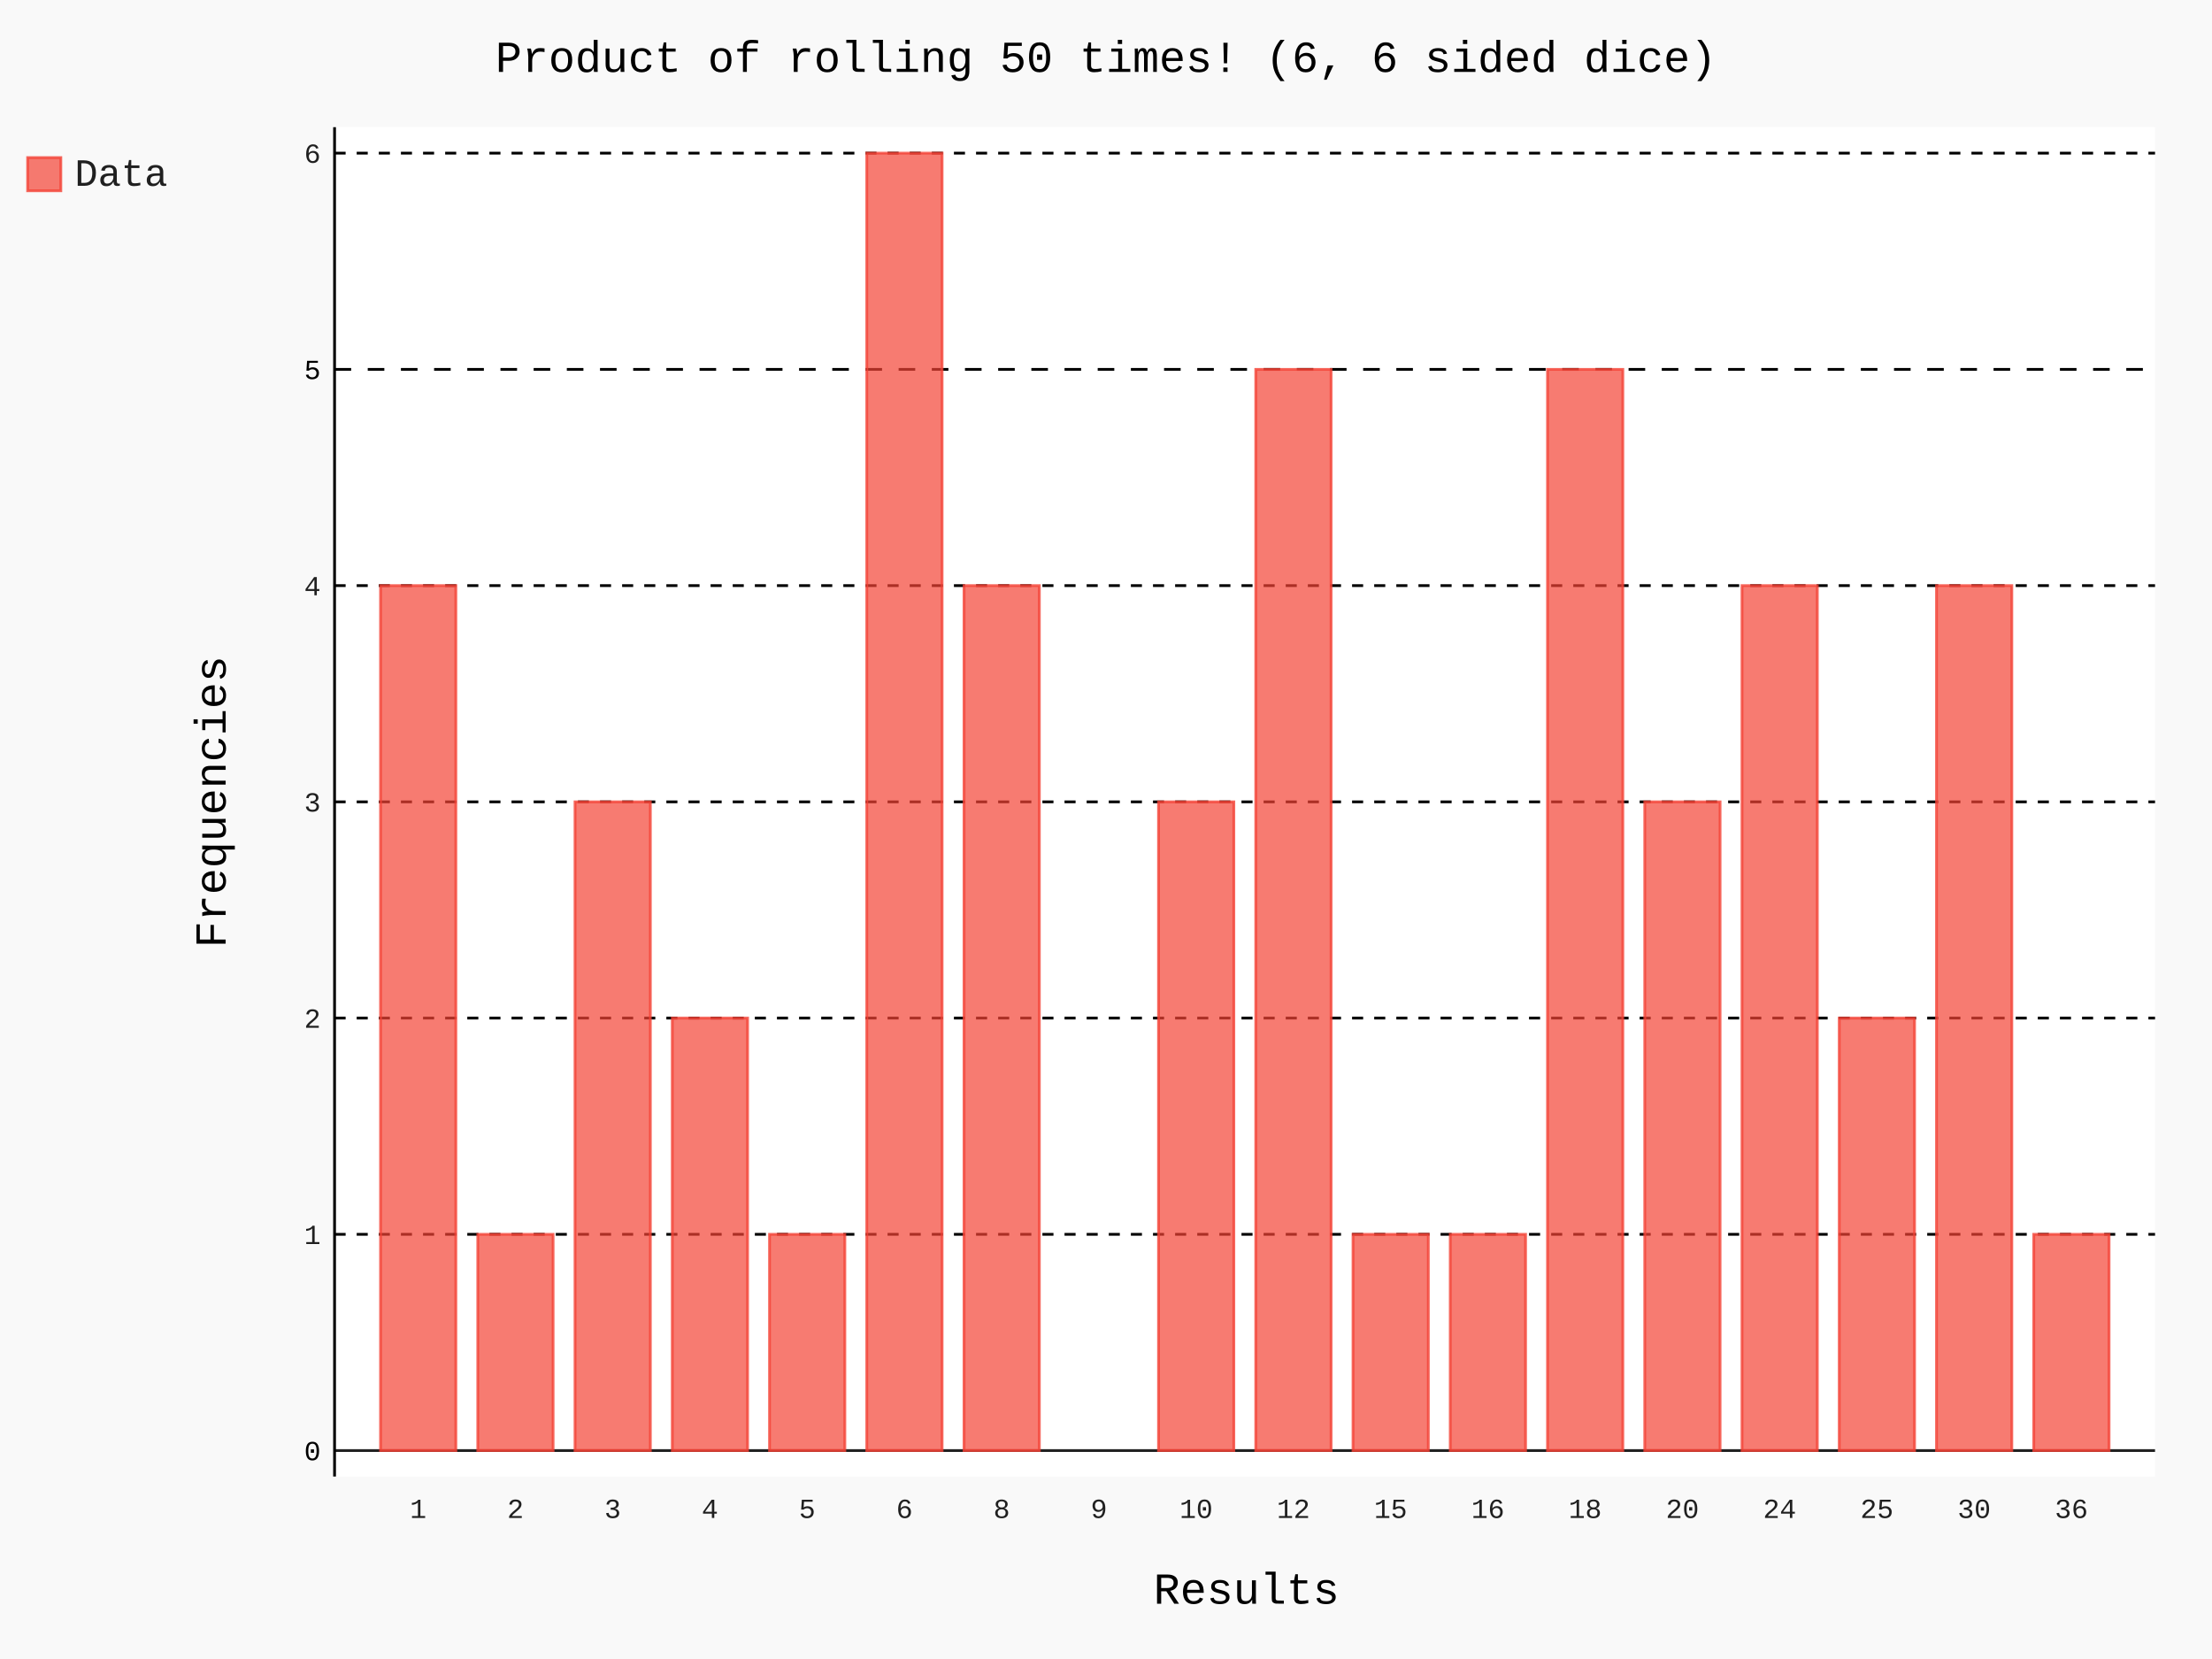
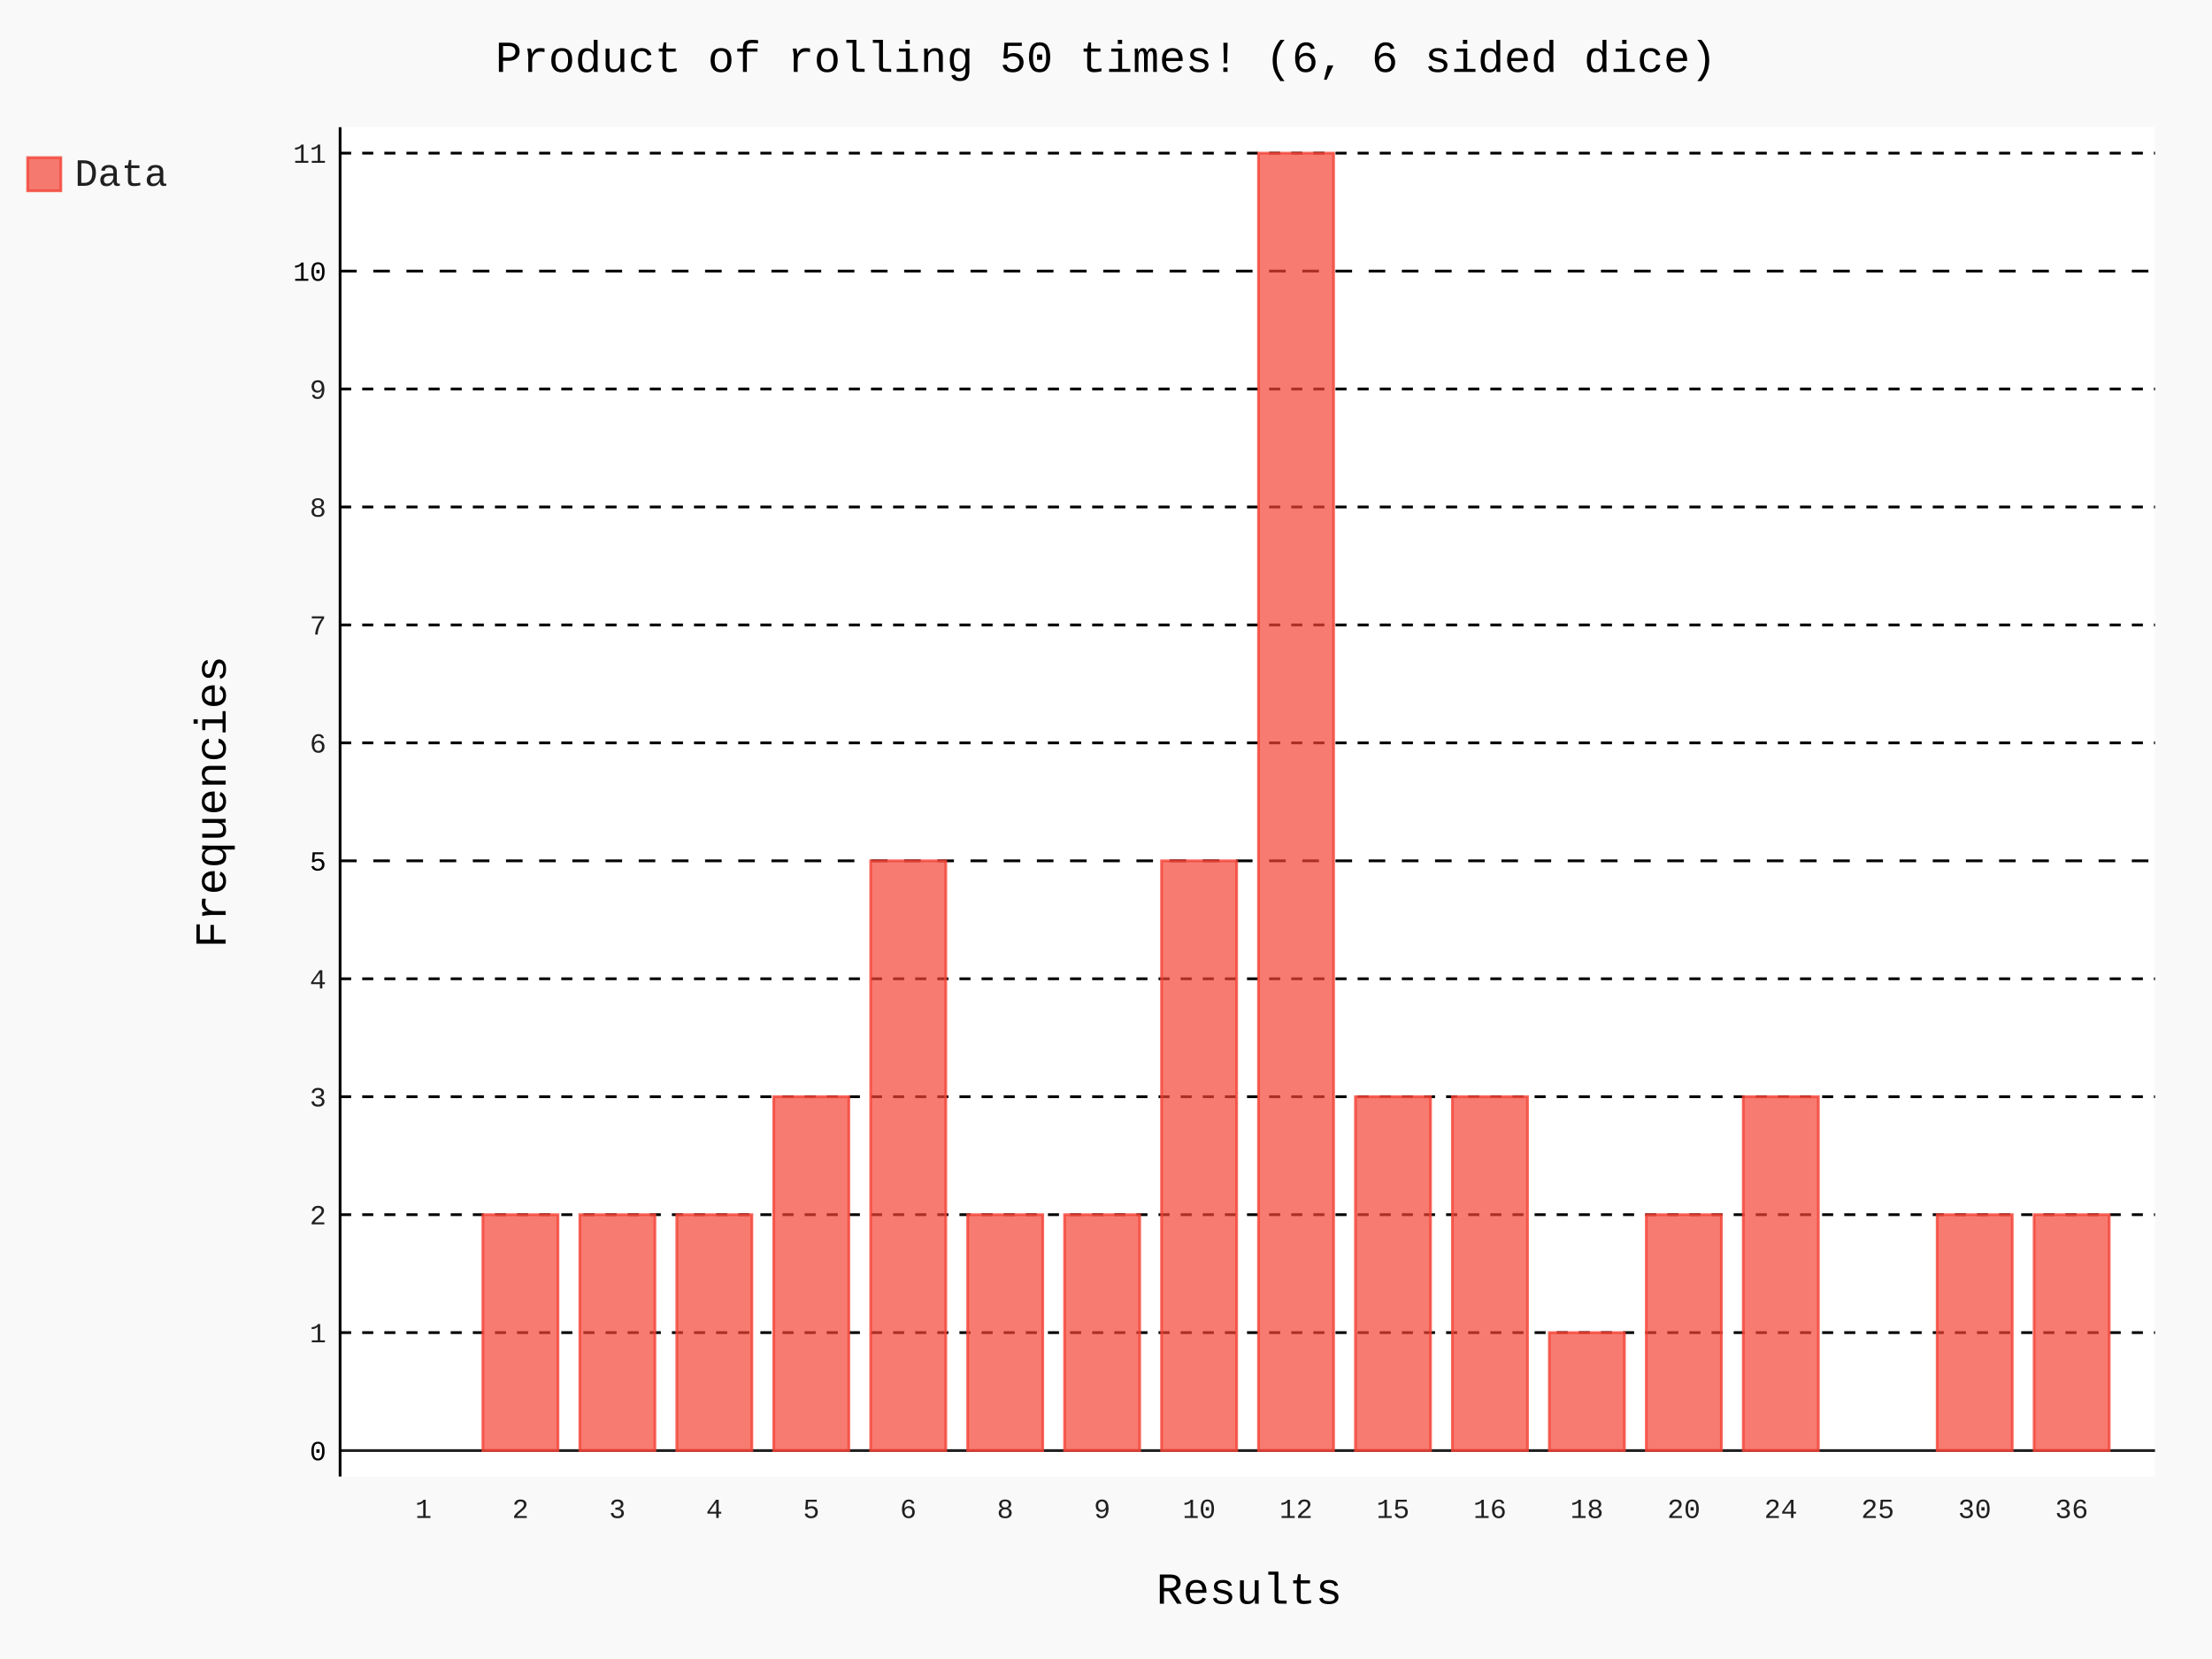
- <svg xmlns="http://www.w3.org/2000/svg" id="chart-0b79f502-2c88-40a2-9bb6-21e44902059f" class="pygal-chart" viewBox="0 0 800 600">
+ <svg xmlns="http://www.w3.org/2000/svg" id="chart-172d696c-5601-40f4-a5d8-858a69f622d5" class="pygal-chart" viewBox="0 0 800 600">
  <defs>
-     <style type="text/css">#chart-0b79f502-2c88-40a2-9bb6-21e44902059f{-webkit-user-select:none;-webkit-font-smoothing:antialiased;font-family:Consolas,"Liberation Mono",Menlo,Courier,monospace}#chart-0b79f502-2c88-40a2-9bb6-21e44902059f .title{font-family:Consolas,"Liberation Mono",Menlo,Courier,monospace;font-size:16px}#chart-0b79f502-2c88-40a2-9bb6-21e44902059f .legends .legend text{font-family:Consolas,"Liberation Mono",Menlo,Courier,monospace;font-size:14px}#chart-0b79f502-2c88-40a2-9bb6-21e44902059f .axis text{font-family:Consolas,"Liberation Mono",Menlo,Courier,monospace;font-size:10px}#chart-0b79f502-2c88-40a2-9bb6-21e44902059f .axis text.major{font-family:Consolas,"Liberation Mono",Menlo,Courier,monospace;font-size:10px}#chart-0b79f502-2c88-40a2-9bb6-21e44902059f .text-overlay text.value{font-family:Consolas,"Liberation Mono",Menlo,Courier,monospace;font-size:16px}#chart-0b79f502-2c88-40a2-9bb6-21e44902059f .text-overlay text.label{font-family:Consolas,"Liberation Mono",Menlo,Courier,monospace;font-size:10px}#chart-0b79f502-2c88-40a2-9bb6-21e44902059f .tooltip{font-family:Consolas,"Liberation Mono",Menlo,Courier,monospace;font-size:14px}#chart-0b79f502-2c88-40a2-9bb6-21e44902059f text.no_data{font-family:Consolas,"Liberation Mono",Menlo,Courier,monospace;font-size:64px}
- #chart-0b79f502-2c88-40a2-9bb6-21e44902059f{background-color:rgba(249,249,249,1)}#chart-0b79f502-2c88-40a2-9bb6-21e44902059f path,#chart-0b79f502-2c88-40a2-9bb6-21e44902059f line,#chart-0b79f502-2c88-40a2-9bb6-21e44902059f rect,#chart-0b79f502-2c88-40a2-9bb6-21e44902059f circle{-webkit-transition:150ms;-moz-transition:150ms;transition:150ms}#chart-0b79f502-2c88-40a2-9bb6-21e44902059f .graph &gt; .background{fill:rgba(249,249,249,1)}#chart-0b79f502-2c88-40a2-9bb6-21e44902059f .plot &gt; .background{fill:rgba(255,255,255,1)}#chart-0b79f502-2c88-40a2-9bb6-21e44902059f .graph{fill:rgba(0,0,0,.87)}#chart-0b79f502-2c88-40a2-9bb6-21e44902059f text.no_data{fill:rgba(0,0,0,1)}#chart-0b79f502-2c88-40a2-9bb6-21e44902059f .title{fill:rgba(0,0,0,1)}#chart-0b79f502-2c88-40a2-9bb6-21e44902059f .legends .legend text{fill:rgba(0,0,0,.87)}#chart-0b79f502-2c88-40a2-9bb6-21e44902059f .legends .legend:hover text{fill:rgba(0,0,0,1)}#chart-0b79f502-2c88-40a2-9bb6-21e44902059f .axis .line{stroke:rgba(0,0,0,1)}#chart-0b79f502-2c88-40a2-9bb6-21e44902059f .axis .guide.line{stroke:rgba(0,0,0,.54)}#chart-0b79f502-2c88-40a2-9bb6-21e44902059f .axis .major.line{stroke:rgba(0,0,0,.87)}#chart-0b79f502-2c88-40a2-9bb6-21e44902059f .axis text.major{fill:rgba(0,0,0,1)}#chart-0b79f502-2c88-40a2-9bb6-21e44902059f .axis.y .guides:hover .guide.line,#chart-0b79f502-2c88-40a2-9bb6-21e44902059f .line-graph .axis.x .guides:hover .guide.line,#chart-0b79f502-2c88-40a2-9bb6-21e44902059f .stackedline-graph .axis.x .guides:hover .guide.line,#chart-0b79f502-2c88-40a2-9bb6-21e44902059f .xy-graph .axis.x .guides:hover .guide.line{stroke:rgba(0,0,0,1)}#chart-0b79f502-2c88-40a2-9bb6-21e44902059f .axis .guides:hover text{fill:rgba(0,0,0,1)}#chart-0b79f502-2c88-40a2-9bb6-21e44902059f .reactive{fill-opacity:.7;stroke-opacity:.8;stroke-width:1}#chart-0b79f502-2c88-40a2-9bb6-21e44902059f .ci{stroke:rgba(0,0,0,.87)}#chart-0b79f502-2c88-40a2-9bb6-21e44902059f .reactive.active,#chart-0b79f502-2c88-40a2-9bb6-21e44902059f .active .reactive{fill-opacity:.8;stroke-opacity:.9;stroke-width:4}#chart-0b79f502-2c88-40a2-9bb6-21e44902059f .ci .reactive.active{stroke-width:1.5}#chart-0b79f502-2c88-40a2-9bb6-21e44902059f .series text{fill:rgba(0,0,0,1)}#chart-0b79f502-2c88-40a2-9bb6-21e44902059f .tooltip rect{fill:rgba(255,255,255,1);stroke:rgba(0,0,0,1);-webkit-transition:opacity 150ms;-moz-transition:opacity 150ms;transition:opacity 150ms}#chart-0b79f502-2c88-40a2-9bb6-21e44902059f .tooltip .label{fill:rgba(0,0,0,.87)}#chart-0b79f502-2c88-40a2-9bb6-21e44902059f .tooltip .label{fill:rgba(0,0,0,.87)}#chart-0b79f502-2c88-40a2-9bb6-21e44902059f .tooltip .legend{font-size:.8em;fill:rgba(0,0,0,.54)}#chart-0b79f502-2c88-40a2-9bb6-21e44902059f .tooltip .x_label{font-size:.6em;fill:rgba(0,0,0,1)}#chart-0b79f502-2c88-40a2-9bb6-21e44902059f .tooltip .xlink{font-size:.5em;text-decoration:underline}#chart-0b79f502-2c88-40a2-9bb6-21e44902059f .tooltip .value{font-size:1.5em}#chart-0b79f502-2c88-40a2-9bb6-21e44902059f .bound{font-size:.5em}#chart-0b79f502-2c88-40a2-9bb6-21e44902059f .max-value{font-size:.75em;fill:rgba(0,0,0,.54)}#chart-0b79f502-2c88-40a2-9bb6-21e44902059f .map-element{fill:rgba(255,255,255,1);stroke:rgba(0,0,0,.54) !important}#chart-0b79f502-2c88-40a2-9bb6-21e44902059f .map-element .reactive{fill-opacity:inherit;stroke-opacity:inherit}#chart-0b79f502-2c88-40a2-9bb6-21e44902059f .color-0,#chart-0b79f502-2c88-40a2-9bb6-21e44902059f .color-0 a:visited{stroke:#F44336;fill:#F44336}#chart-0b79f502-2c88-40a2-9bb6-21e44902059f .text-overlay .color-0 text{fill:black}
- #chart-0b79f502-2c88-40a2-9bb6-21e44902059f text.no_data{text-anchor:middle}#chart-0b79f502-2c88-40a2-9bb6-21e44902059f .guide.line{fill:none}#chart-0b79f502-2c88-40a2-9bb6-21e44902059f .centered{text-anchor:middle}#chart-0b79f502-2c88-40a2-9bb6-21e44902059f .title{text-anchor:middle}#chart-0b79f502-2c88-40a2-9bb6-21e44902059f .legends .legend text{fill-opacity:1}#chart-0b79f502-2c88-40a2-9bb6-21e44902059f .axis.x text{text-anchor:middle}#chart-0b79f502-2c88-40a2-9bb6-21e44902059f .axis.x:not(.web) text[transform]{text-anchor:start}#chart-0b79f502-2c88-40a2-9bb6-21e44902059f .axis.x:not(.web) text[transform].backwards{text-anchor:end}#chart-0b79f502-2c88-40a2-9bb6-21e44902059f .axis.y text{text-anchor:end}#chart-0b79f502-2c88-40a2-9bb6-21e44902059f .axis.y text[transform].backwards{text-anchor:start}#chart-0b79f502-2c88-40a2-9bb6-21e44902059f .axis.y2 text{text-anchor:start}#chart-0b79f502-2c88-40a2-9bb6-21e44902059f .axis.y2 text[transform].backwards{text-anchor:end}#chart-0b79f502-2c88-40a2-9bb6-21e44902059f .axis .guide.line{stroke-dasharray:4,4;stroke:black}#chart-0b79f502-2c88-40a2-9bb6-21e44902059f .axis .major.guide.line{stroke-dasharray:6,6;stroke:black}#chart-0b79f502-2c88-40a2-9bb6-21e44902059f .horizontal .axis.y .guide.line,#chart-0b79f502-2c88-40a2-9bb6-21e44902059f .horizontal .axis.y2 .guide.line,#chart-0b79f502-2c88-40a2-9bb6-21e44902059f .vertical .axis.x .guide.line{opacity:0}#chart-0b79f502-2c88-40a2-9bb6-21e44902059f .horizontal .axis.always_show .guide.line,#chart-0b79f502-2c88-40a2-9bb6-21e44902059f .vertical .axis.always_show .guide.line{opacity:1 !important}#chart-0b79f502-2c88-40a2-9bb6-21e44902059f .axis.y .guides:hover .guide.line,#chart-0b79f502-2c88-40a2-9bb6-21e44902059f .axis.y2 .guides:hover .guide.line,#chart-0b79f502-2c88-40a2-9bb6-21e44902059f .axis.x .guides:hover .guide.line{opacity:1}#chart-0b79f502-2c88-40a2-9bb6-21e44902059f .axis .guides:hover text{opacity:1}#chart-0b79f502-2c88-40a2-9bb6-21e44902059f .nofill{fill:none}#chart-0b79f502-2c88-40a2-9bb6-21e44902059f .subtle-fill{fill-opacity:.2}#chart-0b79f502-2c88-40a2-9bb6-21e44902059f .dot{stroke-width:1px;fill-opacity:1;stroke-opacity:1}#chart-0b79f502-2c88-40a2-9bb6-21e44902059f .dot.active{stroke-width:5px}#chart-0b79f502-2c88-40a2-9bb6-21e44902059f .dot.negative{fill:transparent}#chart-0b79f502-2c88-40a2-9bb6-21e44902059f text,#chart-0b79f502-2c88-40a2-9bb6-21e44902059f tspan{stroke:none !important}#chart-0b79f502-2c88-40a2-9bb6-21e44902059f .series text.active{opacity:1}#chart-0b79f502-2c88-40a2-9bb6-21e44902059f .tooltip rect{fill-opacity:.95;stroke-width:.5}#chart-0b79f502-2c88-40a2-9bb6-21e44902059f .tooltip text{fill-opacity:1}#chart-0b79f502-2c88-40a2-9bb6-21e44902059f .showable{visibility:hidden}#chart-0b79f502-2c88-40a2-9bb6-21e44902059f .showable.shown{visibility:visible}#chart-0b79f502-2c88-40a2-9bb6-21e44902059f .gauge-background{fill:rgba(229,229,229,1);stroke:none}#chart-0b79f502-2c88-40a2-9bb6-21e44902059f .bg-lines{stroke:rgba(249,249,249,1);stroke-width:2px}</style>
+     <style type="text/css">#chart-172d696c-5601-40f4-a5d8-858a69f622d5{-webkit-user-select:none;-webkit-font-smoothing:antialiased;font-family:Consolas,"Liberation Mono",Menlo,Courier,monospace}#chart-172d696c-5601-40f4-a5d8-858a69f622d5 .title{font-family:Consolas,"Liberation Mono",Menlo,Courier,monospace;font-size:16px}#chart-172d696c-5601-40f4-a5d8-858a69f622d5 .legends .legend text{font-family:Consolas,"Liberation Mono",Menlo,Courier,monospace;font-size:14px}#chart-172d696c-5601-40f4-a5d8-858a69f622d5 .axis text{font-family:Consolas,"Liberation Mono",Menlo,Courier,monospace;font-size:10px}#chart-172d696c-5601-40f4-a5d8-858a69f622d5 .axis text.major{font-family:Consolas,"Liberation Mono",Menlo,Courier,monospace;font-size:10px}#chart-172d696c-5601-40f4-a5d8-858a69f622d5 .text-overlay text.value{font-family:Consolas,"Liberation Mono",Menlo,Courier,monospace;font-size:16px}#chart-172d696c-5601-40f4-a5d8-858a69f622d5 .text-overlay text.label{font-family:Consolas,"Liberation Mono",Menlo,Courier,monospace;font-size:10px}#chart-172d696c-5601-40f4-a5d8-858a69f622d5 .tooltip{font-family:Consolas,"Liberation Mono",Menlo,Courier,monospace;font-size:14px}#chart-172d696c-5601-40f4-a5d8-858a69f622d5 text.no_data{font-family:Consolas,"Liberation Mono",Menlo,Courier,monospace;font-size:64px}
+ #chart-172d696c-5601-40f4-a5d8-858a69f622d5{background-color:rgba(249,249,249,1)}#chart-172d696c-5601-40f4-a5d8-858a69f622d5 path,#chart-172d696c-5601-40f4-a5d8-858a69f622d5 line,#chart-172d696c-5601-40f4-a5d8-858a69f622d5 rect,#chart-172d696c-5601-40f4-a5d8-858a69f622d5 circle{-webkit-transition:150ms;-moz-transition:150ms;transition:150ms}#chart-172d696c-5601-40f4-a5d8-858a69f622d5 .graph &gt; .background{fill:rgba(249,249,249,1)}#chart-172d696c-5601-40f4-a5d8-858a69f622d5 .plot &gt; .background{fill:rgba(255,255,255,1)}#chart-172d696c-5601-40f4-a5d8-858a69f622d5 .graph{fill:rgba(0,0,0,.87)}#chart-172d696c-5601-40f4-a5d8-858a69f622d5 text.no_data{fill:rgba(0,0,0,1)}#chart-172d696c-5601-40f4-a5d8-858a69f622d5 .title{fill:rgba(0,0,0,1)}#chart-172d696c-5601-40f4-a5d8-858a69f622d5 .legends .legend text{fill:rgba(0,0,0,.87)}#chart-172d696c-5601-40f4-a5d8-858a69f622d5 .legends .legend:hover text{fill:rgba(0,0,0,1)}#chart-172d696c-5601-40f4-a5d8-858a69f622d5 .axis .line{stroke:rgba(0,0,0,1)}#chart-172d696c-5601-40f4-a5d8-858a69f622d5 .axis .guide.line{stroke:rgba(0,0,0,.54)}#chart-172d696c-5601-40f4-a5d8-858a69f622d5 .axis .major.line{stroke:rgba(0,0,0,.87)}#chart-172d696c-5601-40f4-a5d8-858a69f622d5 .axis text.major{fill:rgba(0,0,0,1)}#chart-172d696c-5601-40f4-a5d8-858a69f622d5 .axis.y .guides:hover .guide.line,#chart-172d696c-5601-40f4-a5d8-858a69f622d5 .line-graph .axis.x .guides:hover .guide.line,#chart-172d696c-5601-40f4-a5d8-858a69f622d5 .stackedline-graph .axis.x .guides:hover .guide.line,#chart-172d696c-5601-40f4-a5d8-858a69f622d5 .xy-graph .axis.x .guides:hover .guide.line{stroke:rgba(0,0,0,1)}#chart-172d696c-5601-40f4-a5d8-858a69f622d5 .axis .guides:hover text{fill:rgba(0,0,0,1)}#chart-172d696c-5601-40f4-a5d8-858a69f622d5 .reactive{fill-opacity:.7;stroke-opacity:.8;stroke-width:1}#chart-172d696c-5601-40f4-a5d8-858a69f622d5 .ci{stroke:rgba(0,0,0,.87)}#chart-172d696c-5601-40f4-a5d8-858a69f622d5 .reactive.active,#chart-172d696c-5601-40f4-a5d8-858a69f622d5 .active .reactive{fill-opacity:.8;stroke-opacity:.9;stroke-width:4}#chart-172d696c-5601-40f4-a5d8-858a69f622d5 .ci .reactive.active{stroke-width:1.5}#chart-172d696c-5601-40f4-a5d8-858a69f622d5 .series text{fill:rgba(0,0,0,1)}#chart-172d696c-5601-40f4-a5d8-858a69f622d5 .tooltip rect{fill:rgba(255,255,255,1);stroke:rgba(0,0,0,1);-webkit-transition:opacity 150ms;-moz-transition:opacity 150ms;transition:opacity 150ms}#chart-172d696c-5601-40f4-a5d8-858a69f622d5 .tooltip .label{fill:rgba(0,0,0,.87)}#chart-172d696c-5601-40f4-a5d8-858a69f622d5 .tooltip .label{fill:rgba(0,0,0,.87)}#chart-172d696c-5601-40f4-a5d8-858a69f622d5 .tooltip .legend{font-size:.8em;fill:rgba(0,0,0,.54)}#chart-172d696c-5601-40f4-a5d8-858a69f622d5 .tooltip .x_label{font-size:.6em;fill:rgba(0,0,0,1)}#chart-172d696c-5601-40f4-a5d8-858a69f622d5 .tooltip .xlink{font-size:.5em;text-decoration:underline}#chart-172d696c-5601-40f4-a5d8-858a69f622d5 .tooltip .value{font-size:1.5em}#chart-172d696c-5601-40f4-a5d8-858a69f622d5 .bound{font-size:.5em}#chart-172d696c-5601-40f4-a5d8-858a69f622d5 .max-value{font-size:.75em;fill:rgba(0,0,0,.54)}#chart-172d696c-5601-40f4-a5d8-858a69f622d5 .map-element{fill:rgba(255,255,255,1);stroke:rgba(0,0,0,.54) !important}#chart-172d696c-5601-40f4-a5d8-858a69f622d5 .map-element .reactive{fill-opacity:inherit;stroke-opacity:inherit}#chart-172d696c-5601-40f4-a5d8-858a69f622d5 .color-0,#chart-172d696c-5601-40f4-a5d8-858a69f622d5 .color-0 a:visited{stroke:#F44336;fill:#F44336}#chart-172d696c-5601-40f4-a5d8-858a69f622d5 .text-overlay .color-0 text{fill:black}
+ #chart-172d696c-5601-40f4-a5d8-858a69f622d5 text.no_data{text-anchor:middle}#chart-172d696c-5601-40f4-a5d8-858a69f622d5 .guide.line{fill:none}#chart-172d696c-5601-40f4-a5d8-858a69f622d5 .centered{text-anchor:middle}#chart-172d696c-5601-40f4-a5d8-858a69f622d5 .title{text-anchor:middle}#chart-172d696c-5601-40f4-a5d8-858a69f622d5 .legends .legend text{fill-opacity:1}#chart-172d696c-5601-40f4-a5d8-858a69f622d5 .axis.x text{text-anchor:middle}#chart-172d696c-5601-40f4-a5d8-858a69f622d5 .axis.x:not(.web) text[transform]{text-anchor:start}#chart-172d696c-5601-40f4-a5d8-858a69f622d5 .axis.x:not(.web) text[transform].backwards{text-anchor:end}#chart-172d696c-5601-40f4-a5d8-858a69f622d5 .axis.y text{text-anchor:end}#chart-172d696c-5601-40f4-a5d8-858a69f622d5 .axis.y text[transform].backwards{text-anchor:start}#chart-172d696c-5601-40f4-a5d8-858a69f622d5 .axis.y2 text{text-anchor:start}#chart-172d696c-5601-40f4-a5d8-858a69f622d5 .axis.y2 text[transform].backwards{text-anchor:end}#chart-172d696c-5601-40f4-a5d8-858a69f622d5 .axis .guide.line{stroke-dasharray:4,4;stroke:black}#chart-172d696c-5601-40f4-a5d8-858a69f622d5 .axis .major.guide.line{stroke-dasharray:6,6;stroke:black}#chart-172d696c-5601-40f4-a5d8-858a69f622d5 .horizontal .axis.y .guide.line,#chart-172d696c-5601-40f4-a5d8-858a69f622d5 .horizontal .axis.y2 .guide.line,#chart-172d696c-5601-40f4-a5d8-858a69f622d5 .vertical .axis.x .guide.line{opacity:0}#chart-172d696c-5601-40f4-a5d8-858a69f622d5 .horizontal .axis.always_show .guide.line,#chart-172d696c-5601-40f4-a5d8-858a69f622d5 .vertical .axis.always_show .guide.line{opacity:1 !important}#chart-172d696c-5601-40f4-a5d8-858a69f622d5 .axis.y .guides:hover .guide.line,#chart-172d696c-5601-40f4-a5d8-858a69f622d5 .axis.y2 .guides:hover .guide.line,#chart-172d696c-5601-40f4-a5d8-858a69f622d5 .axis.x .guides:hover .guide.line{opacity:1}#chart-172d696c-5601-40f4-a5d8-858a69f622d5 .axis .guides:hover text{opacity:1}#chart-172d696c-5601-40f4-a5d8-858a69f622d5 .nofill{fill:none}#chart-172d696c-5601-40f4-a5d8-858a69f622d5 .subtle-fill{fill-opacity:.2}#chart-172d696c-5601-40f4-a5d8-858a69f622d5 .dot{stroke-width:1px;fill-opacity:1;stroke-opacity:1}#chart-172d696c-5601-40f4-a5d8-858a69f622d5 .dot.active{stroke-width:5px}#chart-172d696c-5601-40f4-a5d8-858a69f622d5 .dot.negative{fill:transparent}#chart-172d696c-5601-40f4-a5d8-858a69f622d5 text,#chart-172d696c-5601-40f4-a5d8-858a69f622d5 tspan{stroke:none !important}#chart-172d696c-5601-40f4-a5d8-858a69f622d5 .series text.active{opacity:1}#chart-172d696c-5601-40f4-a5d8-858a69f622d5 .tooltip rect{fill-opacity:.95;stroke-width:.5}#chart-172d696c-5601-40f4-a5d8-858a69f622d5 .tooltip text{fill-opacity:1}#chart-172d696c-5601-40f4-a5d8-858a69f622d5 .showable{visibility:hidden}#chart-172d696c-5601-40f4-a5d8-858a69f622d5 .showable.shown{visibility:visible}#chart-172d696c-5601-40f4-a5d8-858a69f622d5 .gauge-background{fill:rgba(229,229,229,1);stroke:none}#chart-172d696c-5601-40f4-a5d8-858a69f622d5 .bg-lines{stroke:rgba(249,249,249,1);stroke-width:2px}</style>
  </defs>
  <g class="graph bar-graph vertical">
    <rect x="0" y="0" width="800" height="600" class="background" />
-     <g transform="translate(121, 46)" class="plot">
-       <rect x="0" y="0" width="658.4" height="488" class="background" />
+     <g transform="translate(123, 46)" class="plot">
+       <rect x="0" y="0" width="656.4" height="488" class="background" />
      <g class="axis y always_show">
        <g class="guides">
-           <path d="M0 478.615 h658.4" class="axis major line" />
+           <path d="M0 478.615 h656.4" class="axis major line" />
          <text x="-5" y="482.115" class="major">0</text>
        </g>
        <g class="guides">
-           <path d="M0 400.41 h658.4" class="guide line" />
-           <text x="-5" y="403.91" class="">1</text>
-         </g>
-         <g class="guides">
-           <path d="M0 322.205 h658.4" class="guide line" />
-           <text x="-5" y="325.705" class="">2</text>
-         </g>
-         <g class="guides">
-           <path d="M0 244 h658.4" class="guide line" />
-           <text x="-5" y="247.5" class="">3</text>
-         </g>
-         <g class="guides">
-           <path d="M0 165.795 h658.4" class="guide line" />
-           <text x="-5" y="169.295" class="">4</text>
-         </g>
-         <g class="guides">
-           <path d="M0 87.59 h658.4" class="major guide line" />
-           <text x="-5" y="91.09" class="major">5</text>
-         </g>
-         <g class="guides">
-           <path d="M0 9.385 h658.4" class="guide line" />
-           <text x="-5" y="12.885" class="">6</text>
+           <path d="M0 435.958 h656.4" class="guide line" />
+           <text x="-5" y="439.458" class="">1</text>
+         </g>
+         <g class="guides">
+           <path d="M0 393.301 h656.4" class="guide line" />
+           <text x="-5" y="396.801" class="">2</text>
+         </g>
+         <g class="guides">
+           <path d="M0 350.643 h656.4" class="guide line" />
+           <text x="-5" y="354.143" class="">3</text>
+         </g>
+         <g class="guides">
+           <path d="M0 307.986 h656.4" class="guide line" />
+           <text x="-5" y="311.486" class="">4</text>
+         </g>
+         <g class="guides">
+           <path d="M0 265.329 h656.4" class="major guide line" />
+           <text x="-5" y="268.829" class="major">5</text>
+         </g>
+         <g class="guides">
+           <path d="M0 222.671 h656.4" class="guide line" />
+           <text x="-5" y="226.171" class="">6</text>
+         </g>
+         <g class="guides">
+           <path d="M0 180.014 h656.4" class="guide line" />
+           <text x="-5" y="183.514" class="">7</text>
+         </g>
+         <g class="guides">
+           <path d="M0 137.357 h656.4" class="guide line" />
+           <text x="-5" y="140.857" class="">8</text>
+         </g>
+         <g class="guides">
+           <path d="M0 94.699 h656.4" class="guide line" />
+           <text x="-5" y="98.199" class="">9</text>
+         </g>
+         <g class="guides">
+           <path d="M0 52.042 h656.4" class="major guide line" />
+           <text x="-5" y="55.542" class="major">10</text>
+         </g>
+         <g class="guides">
+           <path d="M0 9.385 h656.4" class="guide line" />
+           <text x="-5" y="12.885" class="">11</text>
        </g>
      </g>
      <g class="axis x">
        <path d="M0 0 v488" class="line" />
        <g class="guides">
-           <path d="M30.247 0 v488" class="guide line" />
-           <text x="30.247" y="503.0" class="">1</text>
-         </g>
-         <g class="guides">
-           <path d="M65.418 0 v488" class="guide line" />
-           <text x="65.418" y="503.0" class="">2</text>
-         </g>
-         <g class="guides">
-           <path d="M100.589 0 v488" class="guide line" />
-           <text x="100.589" y="503.0" class="">3</text>
-         </g>
-         <g class="guides">
-           <path d="M135.76 0 v488" class="guide line" />
-           <text x="135.76" y="503.0" class="">4</text>
-         </g>
-         <g class="guides">
-           <path d="M170.931 0 v488" class="guide line" />
-           <text x="170.931" y="503.0" class="">5</text>
-         </g>
-         <g class="guides">
-           <path d="M206.102 0 v488" class="guide line" />
-           <text x="206.102" y="503.0" class="">6</text>
-         </g>
-         <g class="guides">
-           <path d="M241.273 0 v488" class="guide line" />
-           <text x="241.273" y="503.0" class="">8</text>
-         </g>
-         <g class="guides">
-           <path d="M276.444 0 v488" class="guide line" />
-           <text x="276.444" y="503.0" class="">9</text>
-         </g>
-         <g class="guides">
-           <path d="M311.615 0 v488" class="guide line" />
-           <text x="311.615" y="503.0" class="">10</text>
-         </g>
-         <g class="guides">
-           <path d="M346.785 0 v488" class="guide line" />
-           <text x="346.785" y="503.0" class="">12</text>
-         </g>
-         <g class="guides">
-           <path d="M381.956 0 v488" class="guide line" />
-           <text x="381.956" y="503.0" class="">15</text>
-         </g>
-         <g class="guides">
-           <path d="M417.127 0 v488" class="guide line" />
-           <text x="417.127" y="503.0" class="">16</text>
-         </g>
-         <g class="guides">
-           <path d="M452.298 0 v488" class="guide line" />
-           <text x="452.298" y="503.0" class="">18</text>
-         </g>
-         <g class="guides">
-           <path d="M487.469 0 v488" class="guide line" />
-           <text x="487.469" y="503.0" class="">20</text>
-         </g>
-         <g class="guides">
-           <path d="M522.64 0 v488" class="guide line" />
-           <text x="522.64" y="503.0" class="">24</text>
-         </g>
-         <g class="guides">
-           <path d="M557.811 0 v488" class="guide line" />
-           <text x="557.811" y="503.0" class="">25</text>
-         </g>
-         <g class="guides">
-           <path d="M592.982 0 v488" class="guide line" />
-           <text x="592.982" y="503.0" class="">30</text>
-         </g>
-         <g class="guides">
-           <path d="M628.153 0 v488" class="guide line" />
-           <text x="628.153" y="503.0" class="">36</text>
+           <path d="M30.155 0 v488" class="guide line" />
+           <text x="30.155" y="503.0" class="">1</text>
+         </g>
+         <g class="guides">
+           <path d="M65.219 0 v488" class="guide line" />
+           <text x="65.219" y="503.0" class="">2</text>
+         </g>
+         <g class="guides">
+           <path d="M100.283 0 v488" class="guide line" />
+           <text x="100.283" y="503.0" class="">3</text>
+         </g>
+         <g class="guides">
+           <path d="M135.347 0 v488" class="guide line" />
+           <text x="135.347" y="503.0" class="">4</text>
+         </g>
+         <g class="guides">
+           <path d="M170.412 0 v488" class="guide line" />
+           <text x="170.412" y="503.0" class="">5</text>
+         </g>
+         <g class="guides">
+           <path d="M205.476 0 v488" class="guide line" />
+           <text x="205.476" y="503.0" class="">6</text>
+         </g>
+         <g class="guides">
+           <path d="M240.54 0 v488" class="guide line" />
+           <text x="240.54" y="503.0" class="">8</text>
+         </g>
+         <g class="guides">
+           <path d="M275.604 0 v488" class="guide line" />
+           <text x="275.604" y="503.0" class="">9</text>
+         </g>
+         <g class="guides">
+           <path d="M310.668 0 v488" class="guide line" />
+           <text x="310.668" y="503.0" class="">10</text>
+         </g>
+         <g class="guides">
+           <path d="M345.732 0 v488" class="guide line" />
+           <text x="345.732" y="503.0" class="">12</text>
+         </g>
+         <g class="guides">
+           <path d="M380.796 0 v488" class="guide line" />
+           <text x="380.796" y="503.0" class="">15</text>
+         </g>
+         <g class="guides">
+           <path d="M415.86 0 v488" class="guide line" />
+           <text x="415.86" y="503.0" class="">16</text>
+         </g>
+         <g class="guides">
+           <path d="M450.924 0 v488" class="guide line" />
+           <text x="450.924" y="503.0" class="">18</text>
+         </g>
+         <g class="guides">
+           <path d="M485.988 0 v488" class="guide line" />
+           <text x="485.988" y="503.0" class="">20</text>
+         </g>
+         <g class="guides">
+           <path d="M521.053 0 v488" class="guide line" />
+           <text x="521.053" y="503.0" class="">24</text>
+         </g>
+         <g class="guides">
+           <path d="M556.117 0 v488" class="guide line" />
+           <text x="556.117" y="503.0" class="">25</text>
+         </g>
+         <g class="guides">
+           <path d="M591.181 0 v488" class="guide line" />
+           <text x="591.181" y="503.0" class="">30</text>
+         </g>
+         <g class="guides">
+           <path d="M626.245 0 v488" class="guide line" />
+           <text x="626.245" y="503.0" class="">36</text>
        </g>
      </g>
      <g class="series serie-0 color-0">
        <g class="bars">
          <g class="bar">
-             <rect x="16.629" y="165.795" rx="0" ry="0" width="27.236" height="312.821" class="rect reactive tooltip-trigger" />
-           </g>
-           <g class="bar">
-             <rect x="51.8" y="400.41" rx="0" ry="0" width="27.236" height="78.205" class="rect reactive tooltip-trigger" />
-           </g>
-           <g class="bar">
-             <rect x="86.971" y="244" rx="0" ry="0" width="27.236" height="234.615" class="rect reactive tooltip-trigger" />
-           </g>
-           <g class="bar">
-             <rect x="122.142" y="322.205" rx="0" ry="0" width="27.236" height="156.41" class="rect reactive tooltip-trigger" />
-           </g>
-           <g class="bar">
-             <rect x="157.313" y="400.41" rx="0" ry="0" width="27.236" height="78.205" class="rect reactive tooltip-trigger" />
-           </g>
-           <g class="bar">
-             <rect x="192.484" y="9.385" rx="0" ry="0" width="27.236" height="469.231" class="rect reactive tooltip-trigger" />
-           </g>
-           <g class="bar">
-             <rect x="227.654" y="165.795" rx="0" ry="0" width="27.236" height="312.821" class="rect reactive tooltip-trigger" />
-           </g>
-           <g class="bar">
-             <rect x="262.825" y="478.615" rx="0" ry="0" width="27.236" height="0.0" class="rect reactive tooltip-trigger" />
-           </g>
-           <g class="bar">
-             <rect x="297.996" y="244" rx="0" ry="0" width="27.236" height="234.615" class="rect reactive tooltip-trigger" />
-           </g>
-           <g class="bar">
-             <rect x="333.167" y="87.59" rx="0" ry="0" width="27.236" height="391.026" class="rect reactive tooltip-trigger" />
-           </g>
-           <g class="bar">
-             <rect x="368.338" y="400.41" rx="0" ry="0" width="27.236" height="78.205" class="rect reactive tooltip-trigger" />
-           </g>
-           <g class="bar">
-             <rect x="403.509" y="400.41" rx="0" ry="0" width="27.236" height="78.205" class="rect reactive tooltip-trigger" />
-           </g>
-           <g class="bar">
-             <rect x="438.68" y="87.59" rx="0" ry="0" width="27.236" height="391.026" class="rect reactive tooltip-trigger" />
-           </g>
-           <g class="bar">
-             <rect x="473.851" y="244" rx="0" ry="0" width="27.236" height="234.615" class="rect reactive tooltip-trigger" />
-           </g>
-           <g class="bar">
-             <rect x="509.022" y="165.795" rx="0" ry="0" width="27.236" height="312.821" class="rect reactive tooltip-trigger" />
-           </g>
-           <g class="bar">
-             <rect x="544.193" y="322.205" rx="0" ry="0" width="27.236" height="156.41" class="rect reactive tooltip-trigger" />
-           </g>
-           <g class="bar">
-             <rect x="579.364" y="165.795" rx="0" ry="0" width="27.236" height="312.821" class="rect reactive tooltip-trigger" />
-           </g>
-           <g class="bar">
-             <rect x="614.535" y="400.41" rx="0" ry="0" width="27.236" height="78.205" class="rect reactive tooltip-trigger" />
+             <rect x="16.578" y="478.615" rx="0" ry="0" width="27.154" height="0.0" class="rect reactive tooltip-trigger" />
+           </g>
+           <g class="bar">
+             <rect x="51.642" y="393.301" rx="0" ry="0" width="27.154" height="85.315" class="rect reactive tooltip-trigger" />
+           </g>
+           <g class="bar">
+             <rect x="86.707" y="393.301" rx="0" ry="0" width="27.154" height="85.315" class="rect reactive tooltip-trigger" />
+           </g>
+           <g class="bar">
+             <rect x="121.771" y="393.301" rx="0" ry="0" width="27.154" height="85.315" class="rect reactive tooltip-trigger" />
+           </g>
+           <g class="bar">
+             <rect x="156.835" y="350.643" rx="0" ry="0" width="27.154" height="127.972" class="rect reactive tooltip-trigger" />
+           </g>
+           <g class="bar">
+             <rect x="191.899" y="265.329" rx="0" ry="0" width="27.154" height="213.287" class="rect reactive tooltip-trigger" />
+           </g>
+           <g class="bar">
+             <rect x="226.963" y="393.301" rx="0" ry="0" width="27.154" height="85.315" class="rect reactive tooltip-trigger" />
+           </g>
+           <g class="bar">
+             <rect x="262.027" y="393.301" rx="0" ry="0" width="27.154" height="85.315" class="rect reactive tooltip-trigger" />
+           </g>
+           <g class="bar">
+             <rect x="297.091" y="265.329" rx="0" ry="0" width="27.154" height="213.287" class="rect reactive tooltip-trigger" />
+           </g>
+           <g class="bar">
+             <rect x="332.155" y="9.385" rx="0" ry="0" width="27.154" height="469.231" class="rect reactive tooltip-trigger" />
+           </g>
+           <g class="bar">
+             <rect x="367.219" y="350.643" rx="0" ry="0" width="27.154" height="127.972" class="rect reactive tooltip-trigger" />
+           </g>
+           <g class="bar">
+             <rect x="402.283" y="350.643" rx="0" ry="0" width="27.154" height="127.972" class="rect reactive tooltip-trigger" />
+           </g>
+           <g class="bar">
+             <rect x="437.348" y="435.958" rx="0" ry="0" width="27.154" height="42.657" class="rect reactive tooltip-trigger" />
+           </g>
+           <g class="bar">
+             <rect x="472.412" y="393.301" rx="0" ry="0" width="27.154" height="85.315" class="rect reactive tooltip-trigger" />
+           </g>
+           <g class="bar">
+             <rect x="507.476" y="350.643" rx="0" ry="0" width="27.154" height="127.972" class="rect reactive tooltip-trigger" />
+           </g>
+           <g class="bar">
+             <rect x="542.54" y="478.615" rx="0" ry="0" width="27.154" height="0.0" class="rect reactive tooltip-trigger" />
+           </g>
+           <g class="bar">
+             <rect x="577.604" y="393.301" rx="0" ry="0" width="27.154" height="85.315" class="rect reactive tooltip-trigger" />
+           </g>
+           <g class="bar">
+             <rect x="612.668" y="393.301" rx="0" ry="0" width="27.154" height="85.315" class="rect reactive tooltip-trigger" />
          </g>
        </g>
      </g>
    </g>
    <g class="titles">
      <text x="400.0" y="26" class="title plot_title">Product of rolling 50 times! (6, 6 sided dice)</text>
-       <text x="450.8" y="580" class="title">Results</text>
+       <text x="451.8" y="580" class="title">Results</text>
      <text x="55.6" y="316.0" class="title" transform="rotate(-90 55.6 290)">Frequencies</text>
    </g>
-     <g transform="translate(121, 46)" class="plot overlay">
+     <g transform="translate(123, 46)" class="plot overlay">
      <g class="series serie-0 color-0" />
    </g>
-     <g transform="translate(121, 46)" class="plot text-overlay">
+     <g transform="translate(123, 46)" class="plot text-overlay">
      <g class="series serie-0 color-0" />
    </g>
-     <g transform="translate(121, 46)" class="plot tooltip-overlay">
+     <g transform="translate(123, 46)" class="plot tooltip-overlay">
      <g transform="translate(0 0)" style="opacity: 0" class="tooltip">
        <rect rx="0" ry="0" width="0" height="0" class="tooltip-box" />
        <g class="text" />
      </g>
    </g>
    <g transform="translate(10, 56)" class="legends">
      <g id="activate-serie-0" class="legend reactive activate-serie">
        <rect x="0.0" y="1.0" width="12" height="12" class="color-0 reactive" />
        <text x="17.0" y="11.2">Data</text>
      </g>
    </g>
    <g transform="translate(790, 56)" class="legends" />
  </g>
</svg>
